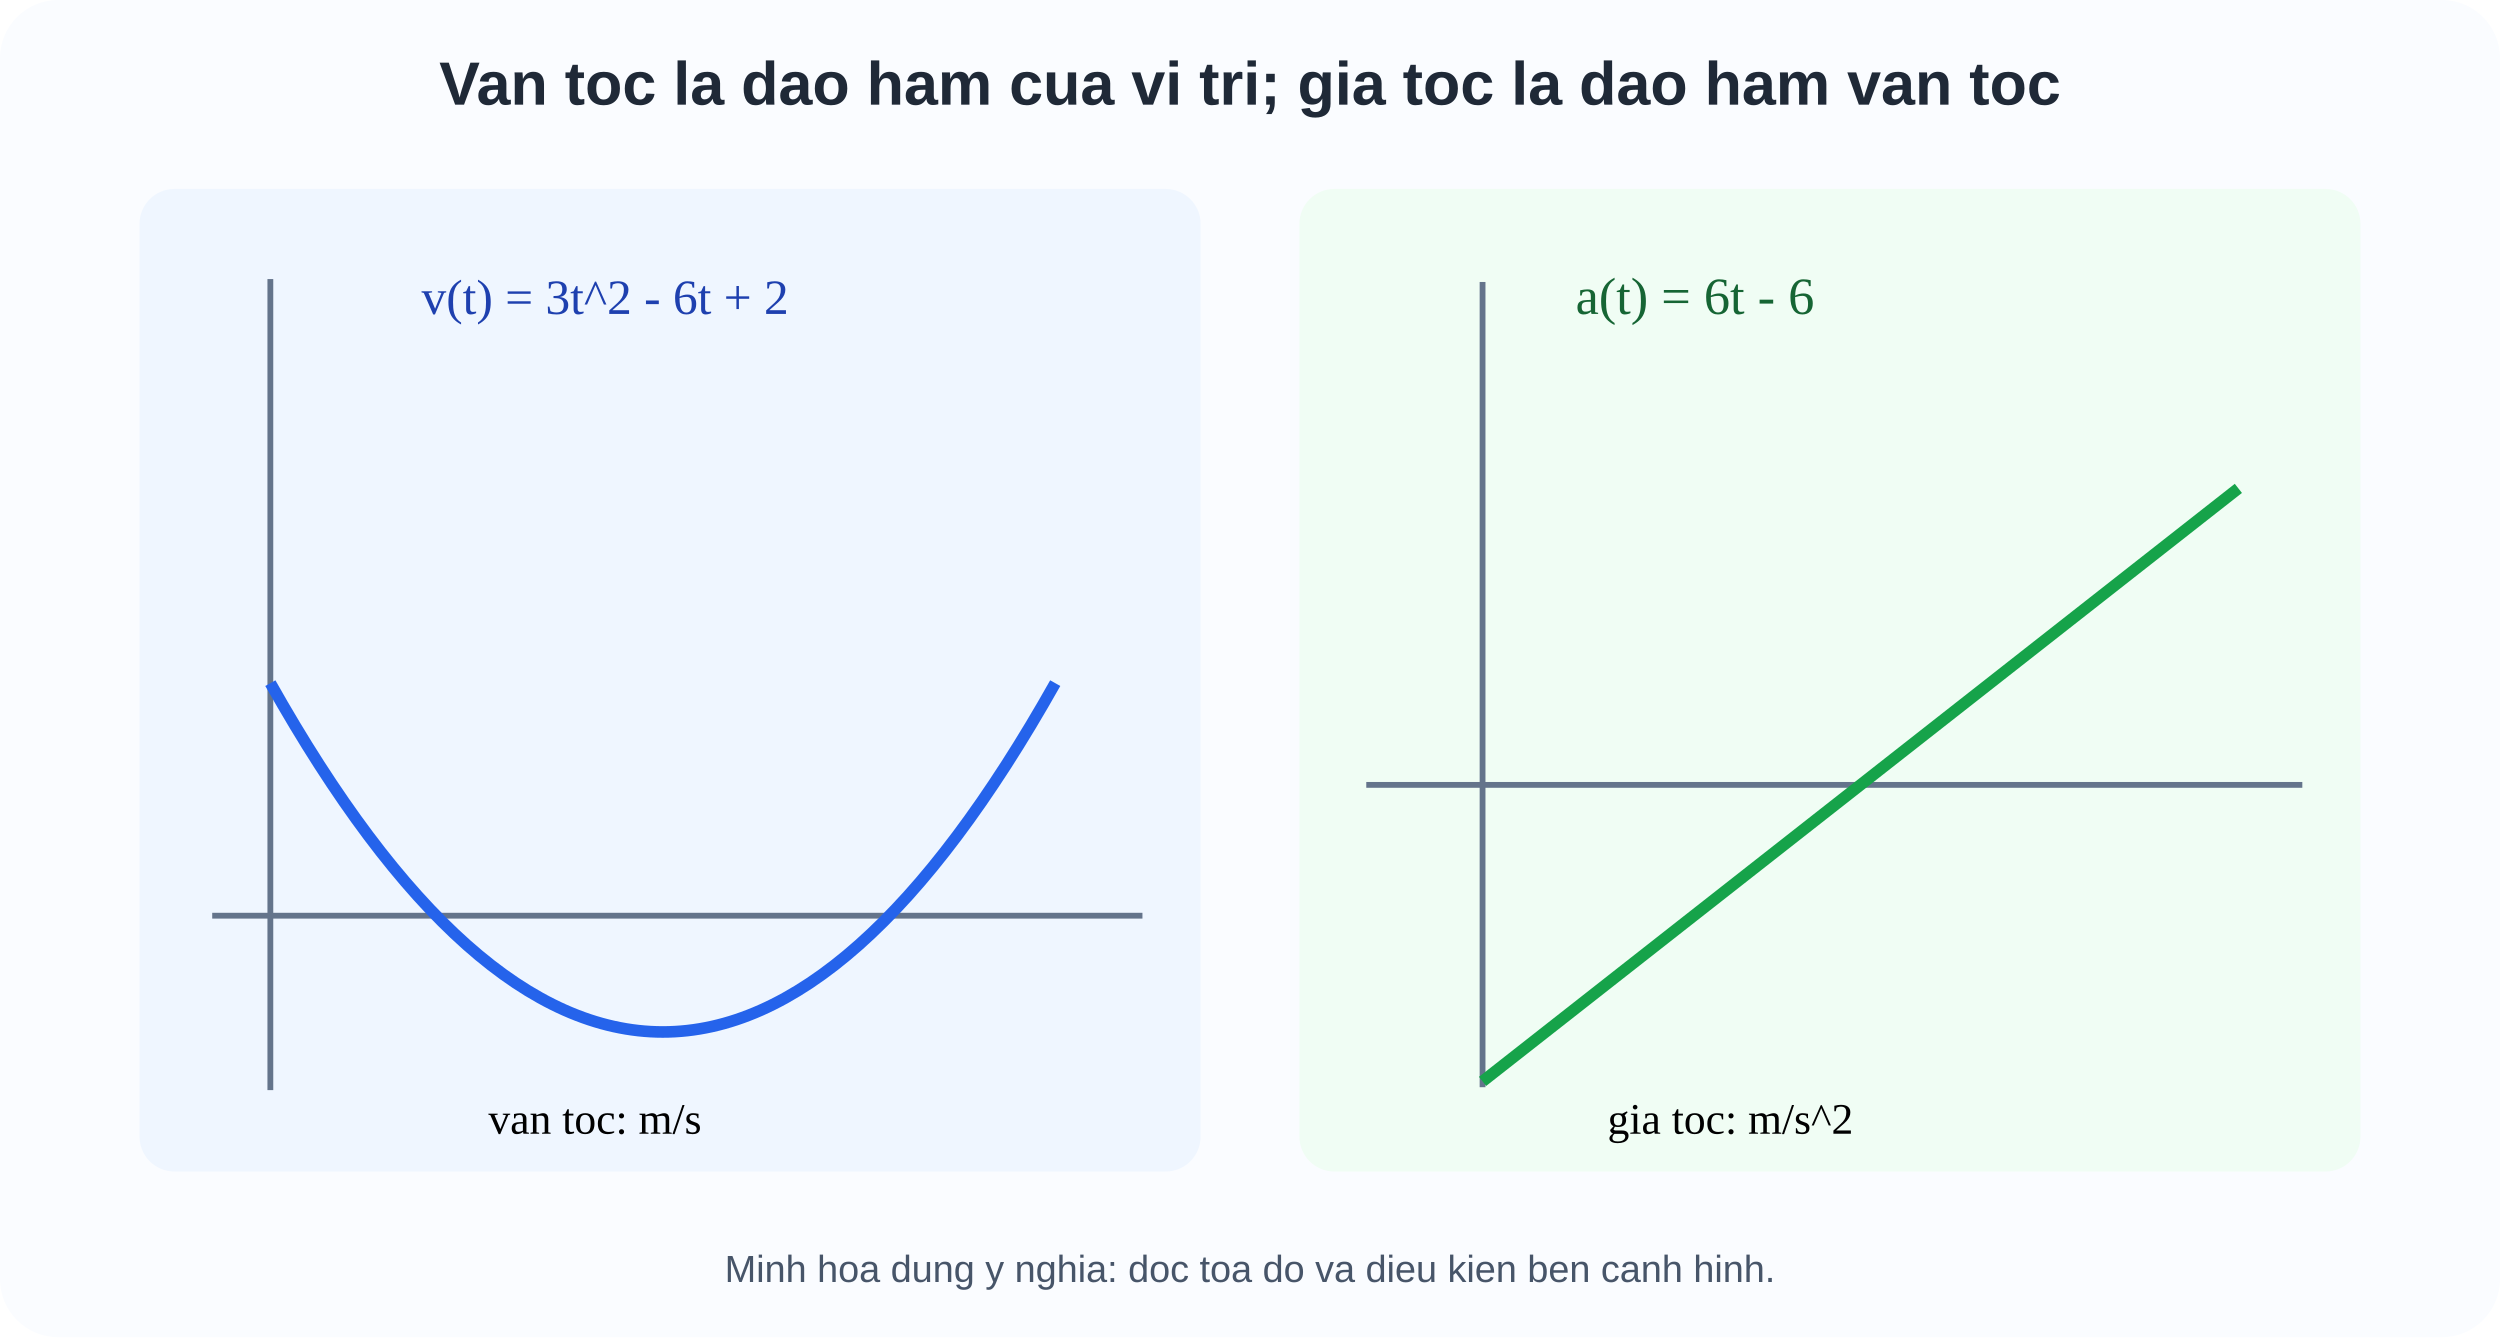
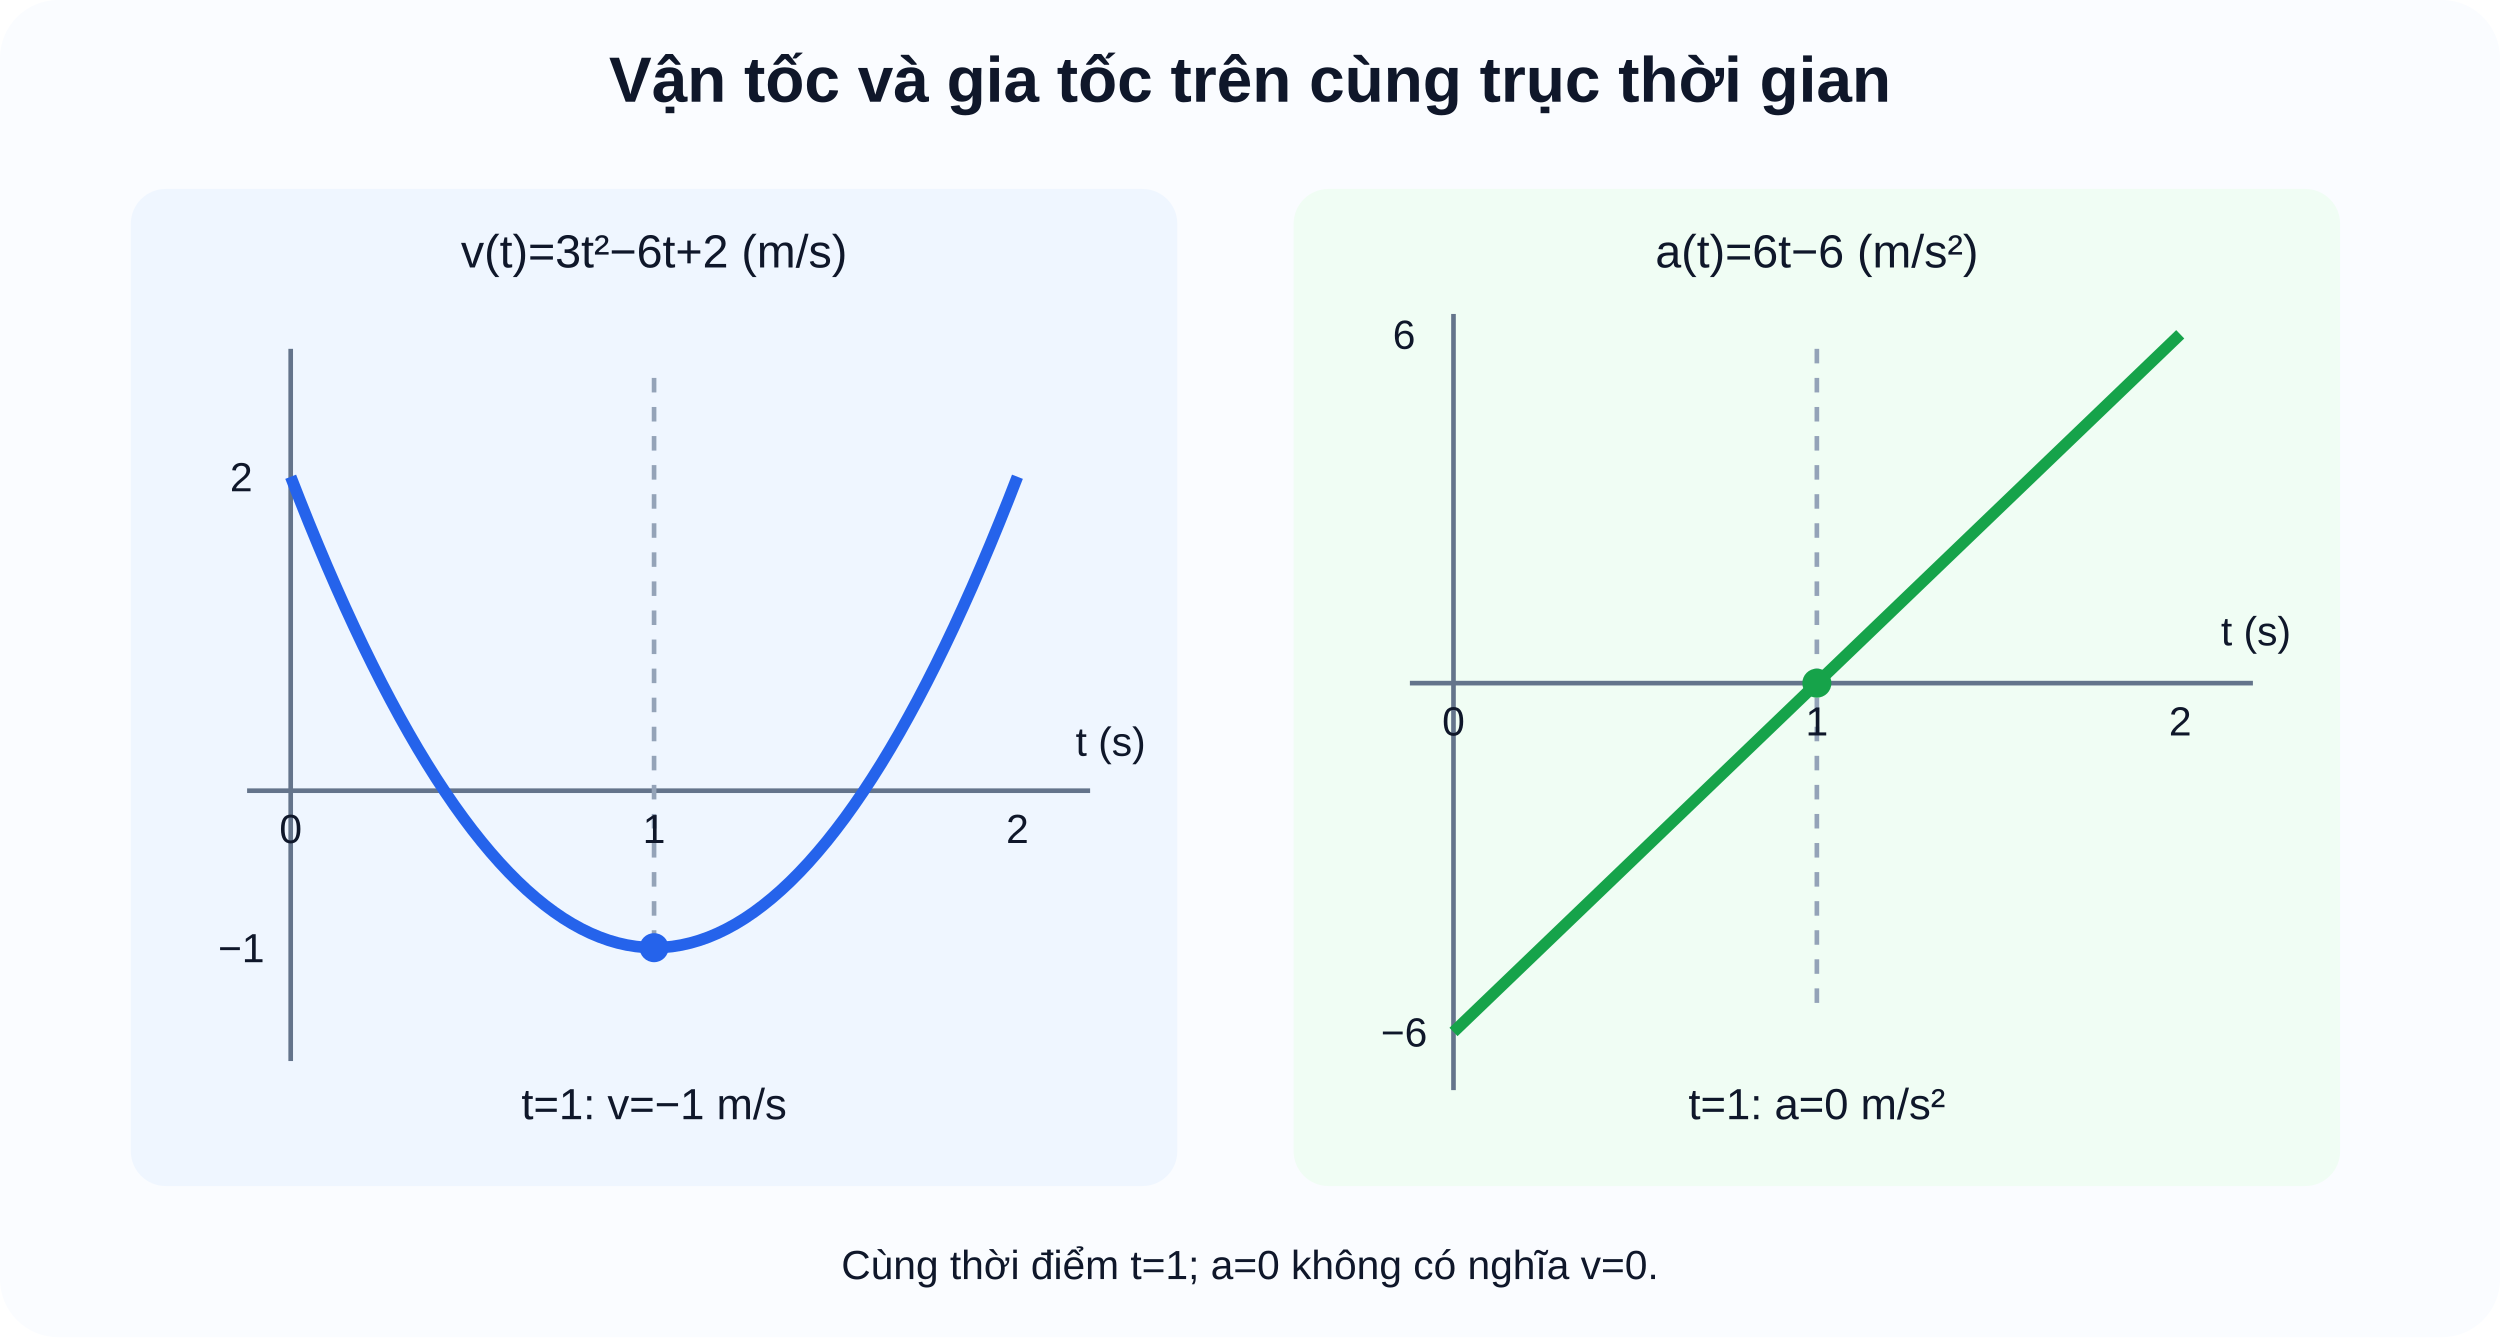
<svg xmlns="http://www.w3.org/2000/svg" width="860" height="460" viewBox="0 0 860 460" role="img" aria-labelledby="title desc">
  <rect width="860" height="460" rx="20" fill="#fafcff" />
-   <text x="430" y="36" font-size="21" font-family="Arial" fill="#1f2937" text-anchor="middle" font-weight="bold">Van toc la dao ham cua vi tri; gia toc la dao ham van toc</text>
-   <rect x="48" y="65" width="365" height="338" rx="12" fill="#eff6ff" />
-   <rect x="447" y="65" width="365" height="338" rx="12" fill="#f0fdf4" />
-   <line x1="73" y1="315" x2="393" y2="315" stroke="#64748b" stroke-width="2" />
-   <line x1="93" y1="375" x2="93" y2="96" stroke="#64748b" stroke-width="2" />
-   <line x1="470" y1="270" x2="792" y2="270" stroke="#64748b" stroke-width="2" />
-   <line x1="510" y1="374" x2="510" y2="97" stroke="#64748b" stroke-width="2" />
-   <path d="M93 235 Q228 475 363 235" stroke="#2563eb" stroke-width="4" fill="none" />
-   <path d="M510 372 L770 168" stroke="#16a34a" stroke-width="4" />
-   <text x="145" y="108" font-size="17" fill="#1e40af">v(t) = 3t^2 - 6t + 2</text>
-   <text x="542" y="108" font-size="18" fill="#166534">a(t) = 6t - 6</text>
-   <text x="168" y="390" font-size="15">van toc: m/s</text>
-   <text x="553" y="390" font-size="15">gia toc: m/s^2</text>
-   <text x="430" y="441" font-size="13" font-family="Arial" fill="#475569" text-anchor="middle">Minh hoa dung y nghia: doc toa do va dieu kien ben canh hinh.</text>
+   <g font-family="Arial" fill="#0f172a">
+     <text x="430" y="35" font-size="22" text-anchor="middle" font-weight="bold">Vận tốc và gia tốc trên cùng trục thời gian</text>
+     <rect x="45" y="65" width="360" height="343" rx="12" fill="#eff6ff" />
+     <rect x="445" y="65" width="360" height="343" rx="12" fill="#f0fdf4" />
+     <text x="225" y="92" text-anchor="middle" font-size="16">v(t)=3t²−6t+2 (m/s)</text>
+     <text x="625" y="92" text-anchor="middle" font-size="16">a(t)=6t−6 (m/s²)</text>
+     <g stroke="#64748b" stroke-width="1.6">
+       <path d="M85 272 H375 M100 365 V120 M485 235 H775 M500 375 V108" />
+       <path stroke="#94a3b8" stroke-dasharray="5 5" d="M225 130 V326 M625 120 V350" />
+     </g>
+     <polyline points="100.00,164.00 103.13,172.00 106.25,179.80 109.38,187.39 112.50,194.78 115.63,201.97 118.75,208.95 121.88,215.74 125.00,222.32 128.13,228.70 131.25,234.88 134.38,240.85 137.50,246.62 140.63,252.19 143.75,257.56 146.88,262.72 150.00,267.68 153.13,272.44 156.25,277.00 159.38,281.35 162.50,285.50 165.63,289.45 168.75,293.19 171.88,296.74 175.00,300.08 178.13,303.22 181.25,306.16 184.38,308.89 187.50,311.42 190.63,313.75 193.75,315.88 196.88,317.80 200.00,319.52 203.13,321.04 206.25,322.35 209.38,323.47 212.50,324.38 215.63,325.09 218.75,325.59 221.88,325.90 225.00,326.00 228.13,325.90 231.25,325.60 234.38,325.09 237.50,324.38 240.63,323.47 243.75,322.36 246.88,321.04 250.00,319.52 253.13,317.80 256.25,315.88 259.38,313.75 262.50,311.42 265.63,308.89 268.75,306.16 271.88,303.22 275.00,300.08 278.13,296.74 281.25,293.19 284.38,289.45 287.50,285.50 290.63,281.35 293.75,277.00 296.88,272.44 300.00,267.68 303.13,262.72 306.25,257.56 309.38,252.19 312.50,246.62 315.63,240.85 318.75,234.88 321.88,228.70 325.00,222.32 328.13,215.74 331.25,208.95 334.38,201.97 337.50,194.78 340.63,187.39 343.75,179.80 346.88,172.00 350.00,164.00" fill="none" stroke="#2563eb" stroke-width="4" />
+     <line x1="500" y1="355" x2="750" y2="115" stroke="#16a34a" stroke-width="4" />
+     <circle cx="225" cy="326" r="5" fill="#2563eb" />
+     <circle cx="625" cy="235" r="5" fill="#16a34a" />
+     <text x="100" y="290" font-size="14" text-anchor="middle">0</text>
+     <text x="500" y="253" font-size="14" text-anchor="middle">0</text>
+     <text x="225" y="290" font-size="14" text-anchor="middle">1</text>
+     <text x="625" y="253" font-size="14" text-anchor="middle">1</text>
+     <text x="350" y="290" font-size="14" text-anchor="middle">2</text>
+     <text x="750" y="253" font-size="14" text-anchor="middle">2</text>
+     <text x="83" y="169" font-size="14" text-anchor="middle">2</text>
+     <text x="83" y="331" font-size="14" text-anchor="middle">−1</text>
+     <text x="483" y="120" font-size="14" text-anchor="middle">6</text>
+     <text x="483" y="360" font-size="14" text-anchor="middle">−6</text>
+     <text x="370" y="260" font-size="14">t (s)</text>
+     <text x="764" y="222" font-size="14">t (s)</text>
+     <text x="225" y="385" text-anchor="middle" font-size="15">t=1: v=−1 m/s</text>
+     <text x="625" y="385" text-anchor="middle" font-size="15">t=1: a=0 m/s²</text>
+     <text x="430" y="440" font-size="14" text-anchor="middle">Cùng thời điểm t=1; a=0 không có nghĩa v=0.</text>
+   </g>
</svg>
